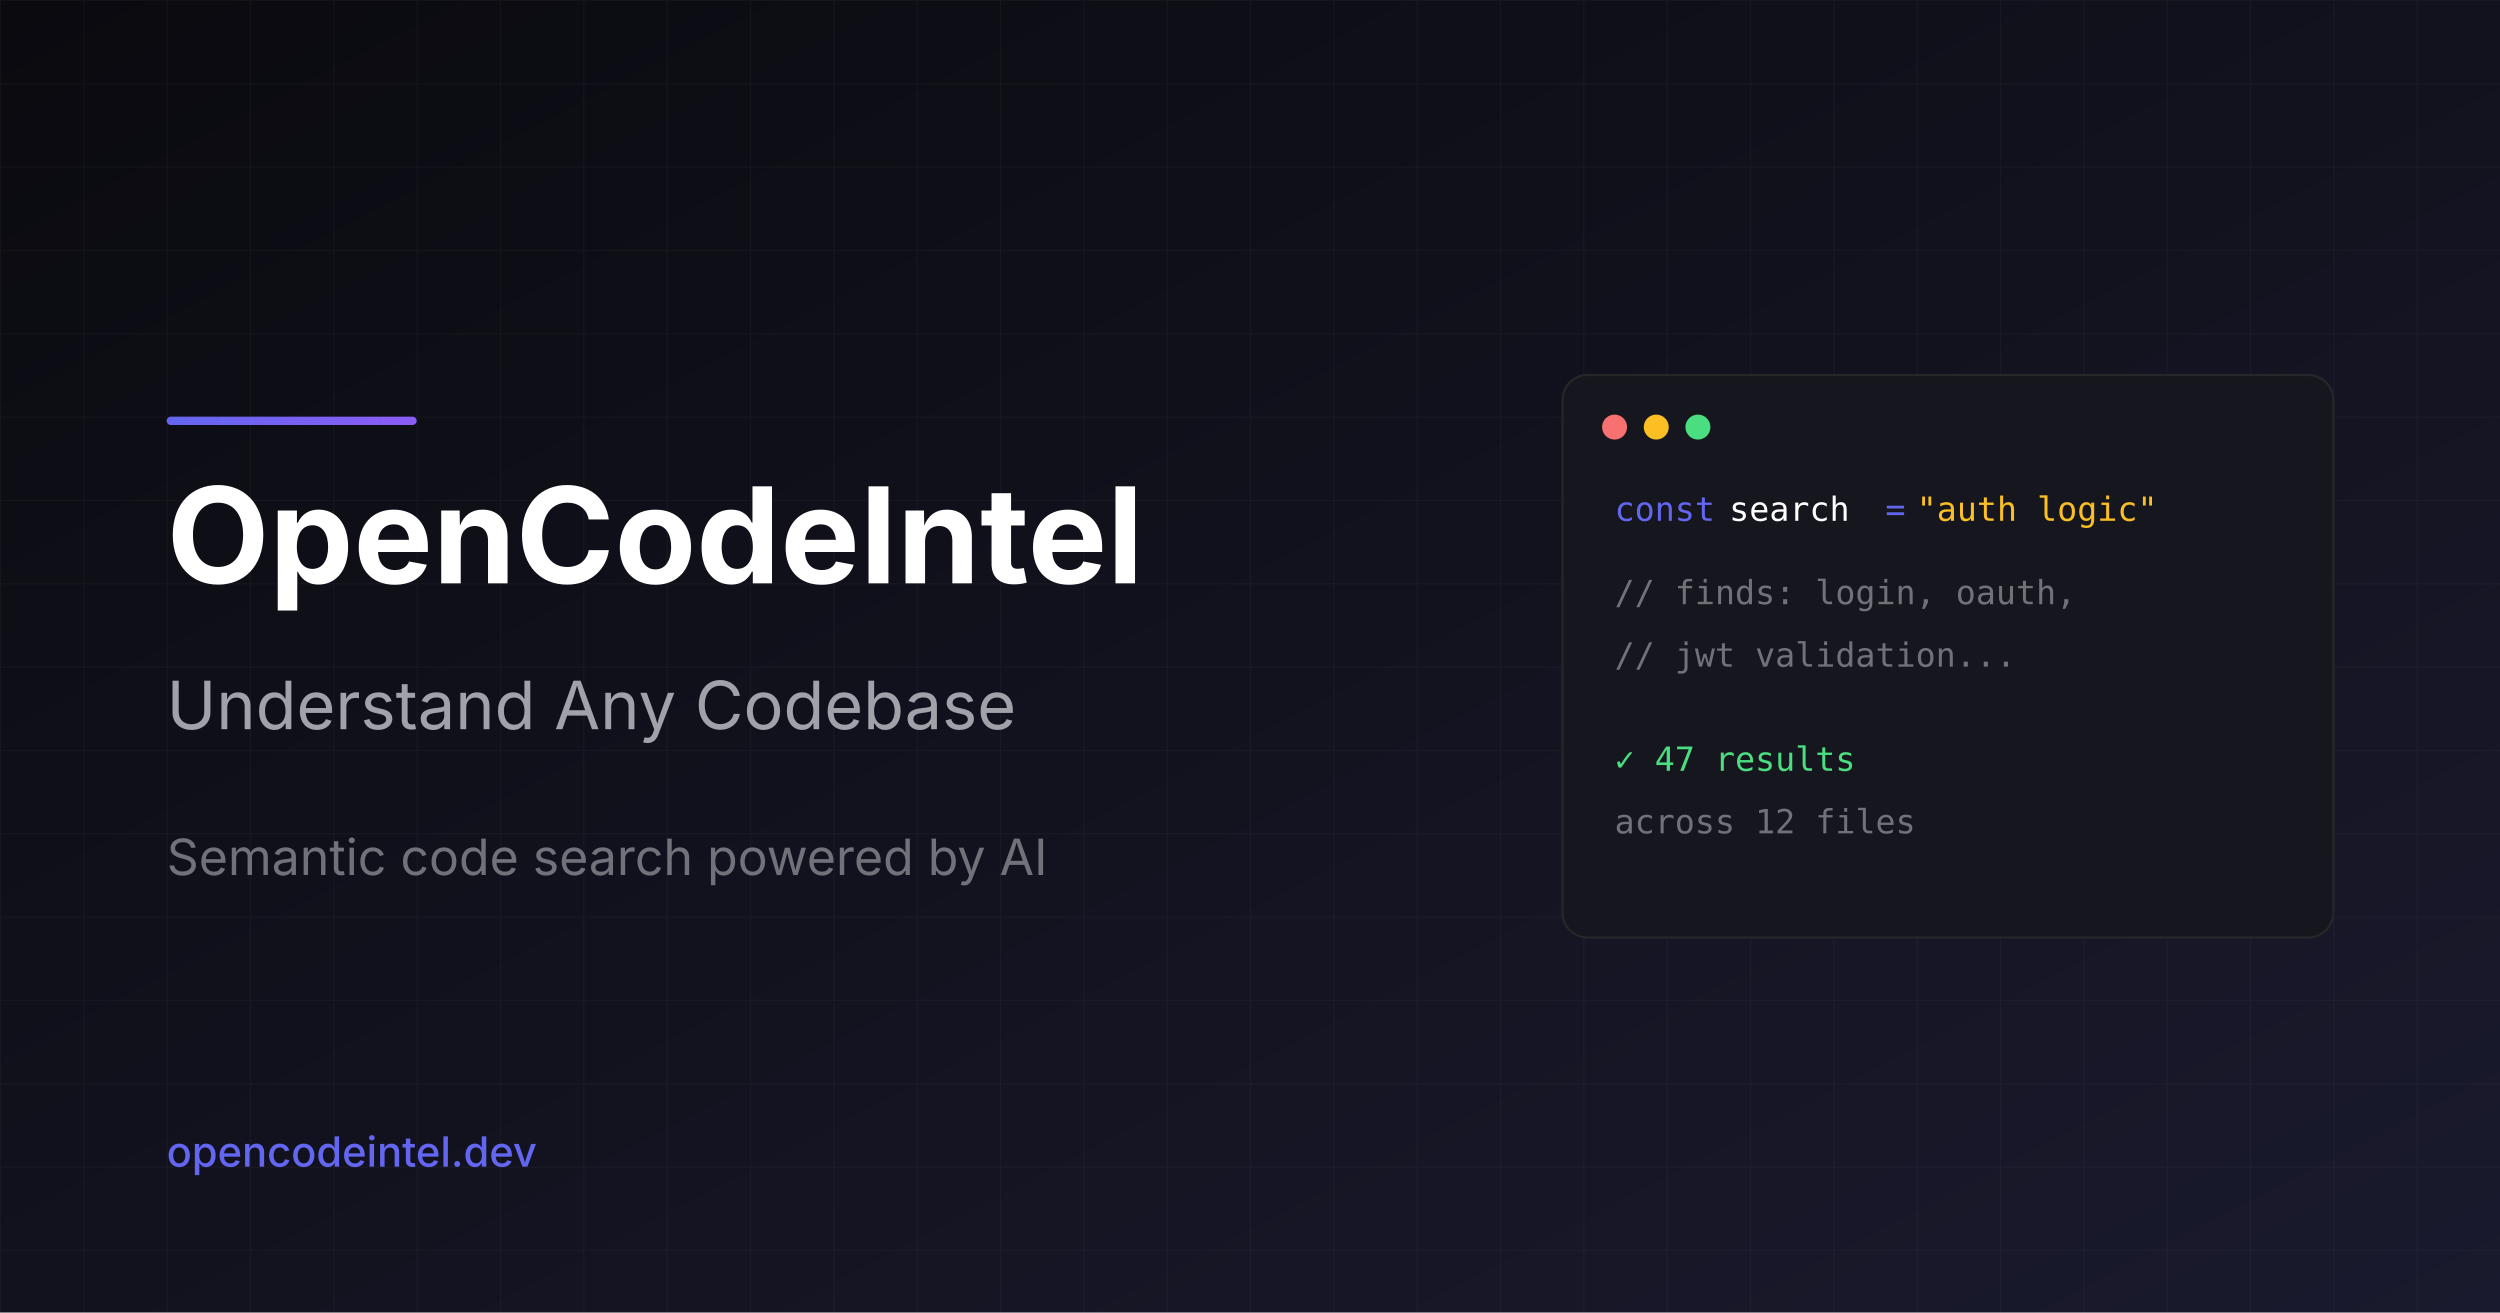
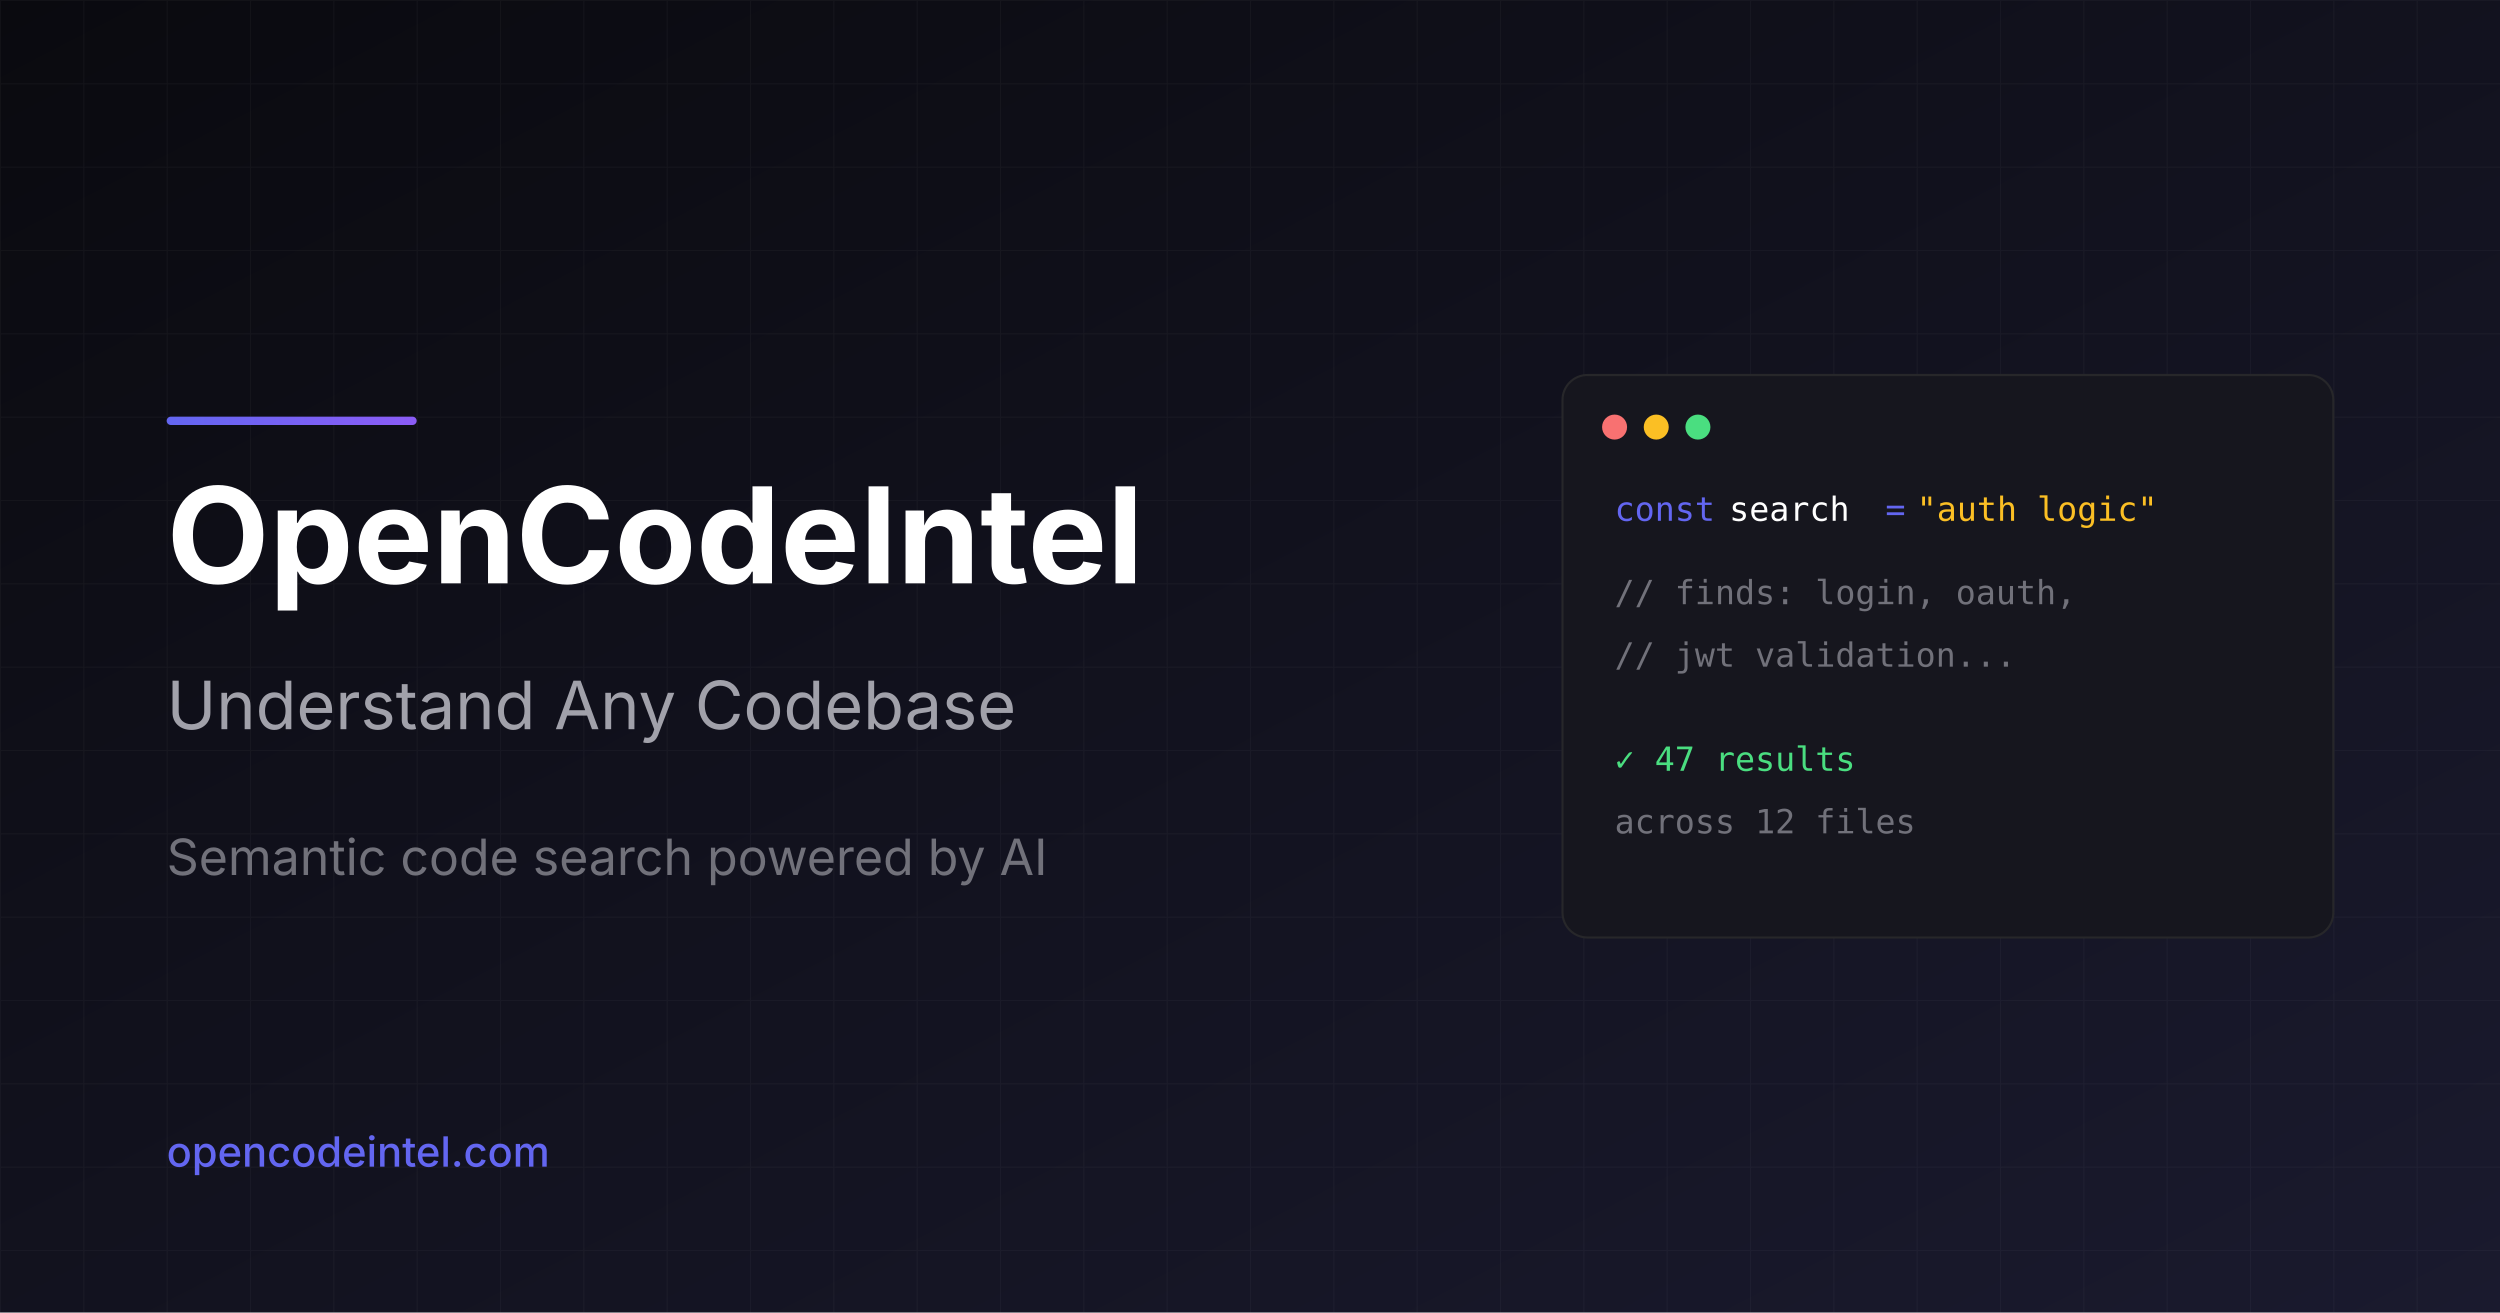
<svg xmlns="http://www.w3.org/2000/svg" width="1200" height="630">
  <defs>
    <linearGradient id="bg" x1="0%" y1="0%" x2="100%" y2="100%">
      <stop offset="0%" style="stop-color:#0a0a0f" />
      <stop offset="100%" style="stop-color:#1a1a2e" />
    </linearGradient>
    <linearGradient id="accent" x1="0%" y1="0%" x2="100%" y2="0%">
      <stop offset="0%" style="stop-color:#6366f1" />
      <stop offset="100%" style="stop-color:#8b5cf6" />
    </linearGradient>
  </defs>
  <rect width="1200" height="630" fill="url(#bg)" />
  <pattern id="grid" width="40" height="40" patternUnits="userSpaceOnUse">
    <path d="M 40 0 L 0 0 0 40" fill="none" stroke="#ffffff08" stroke-width="1" />
  </pattern>
  <rect width="1200" height="630" fill="url(#grid)" />
  <rect x="80" y="200" width="120" height="4" fill="url(#accent)" rx="2" />
  <text x="80" y="280" font-family="Inter, system-ui, sans-serif" font-size="64" font-weight="700" fill="#ffffff">
    OpenCodeIntel
  </text>
  <text x="80" y="350" font-family="Inter, system-ui, sans-serif" font-size="32" font-weight="400" fill="#a1a1aa">
    Understand Any Codebase
  </text>
  <text x="80" y="420" font-family="Inter, system-ui, sans-serif" font-size="24" font-weight="400" fill="#71717a">
    Semantic code search powered by AI
  </text>
  <rect x="750" y="180" width="370" height="270" rx="12" fill="#16161e" stroke="#27272a" stroke-width="1" />
  <circle cx="775" cy="205" r="6" fill="#f87171" />
  <circle cx="795" cy="205" r="6" fill="#fbbf24" />
  <circle cx="815" cy="205" r="6" fill="#4ade80" />
  <text x="775" y="250" font-family="JetBrains Mono, monospace" font-size="16" fill="#6366f1">const</text>
  <text x="830" y="250" font-family="JetBrains Mono, monospace" font-size="16" fill="#ffffff">search</text>
  <text x="905" y="250" font-family="JetBrains Mono, monospace" font-size="16" fill="#6366f1">=</text>
  <text x="920" y="250" font-family="JetBrains Mono, monospace" font-size="16" fill="#fbbf24">"auth logic"</text>
  <text x="775" y="290" font-family="JetBrains Mono, monospace" font-size="16" fill="#71717a">// finds: login, oauth,</text>
  <text x="775" y="320" font-family="JetBrains Mono, monospace" font-size="16" fill="#71717a">// jwt validation...</text>
  <text x="775" y="370" font-family="JetBrains Mono, monospace" font-size="16" fill="#4ade80">✓ 47 results</text>
  <text x="775" y="400" font-family="JetBrains Mono, monospace" font-size="16" fill="#71717a">across 12 files</text>
  <text x="80" y="560" font-family="Inter, system-ui, sans-serif" font-size="20" font-weight="500" fill="#6366f1">
-     opencodeintel.dev
+     opencodeintel.com
  </text>
</svg>
